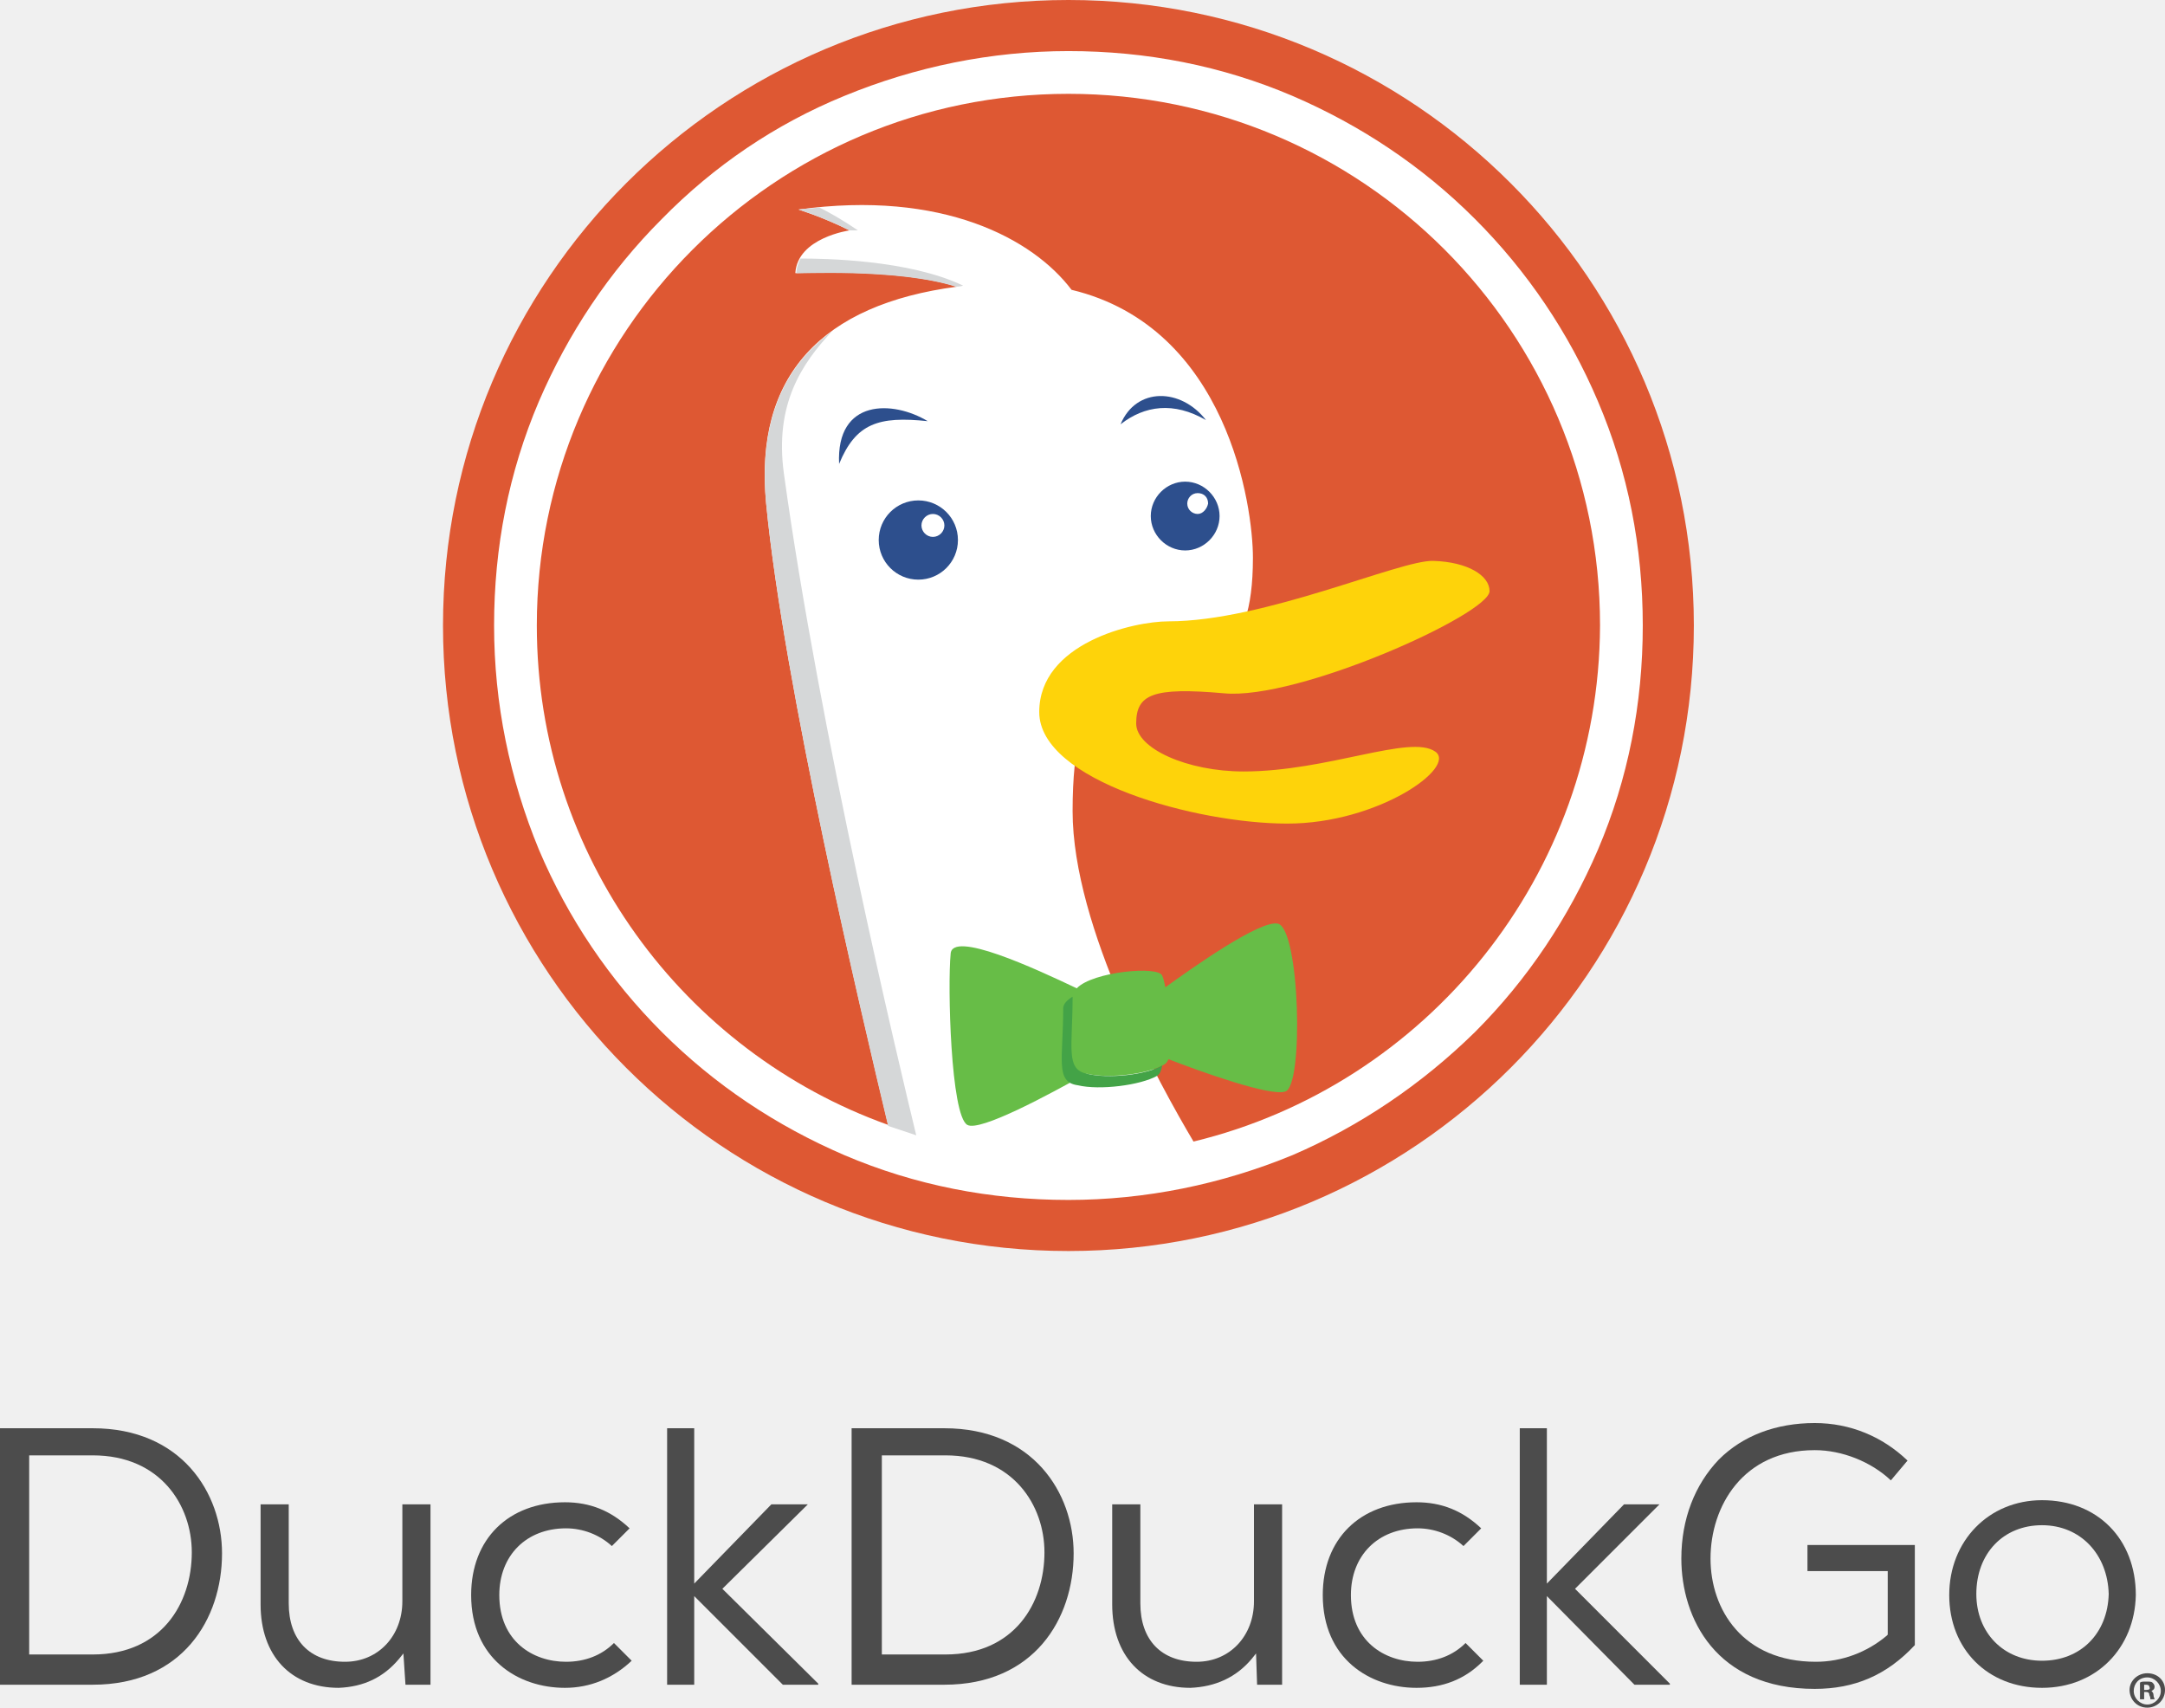
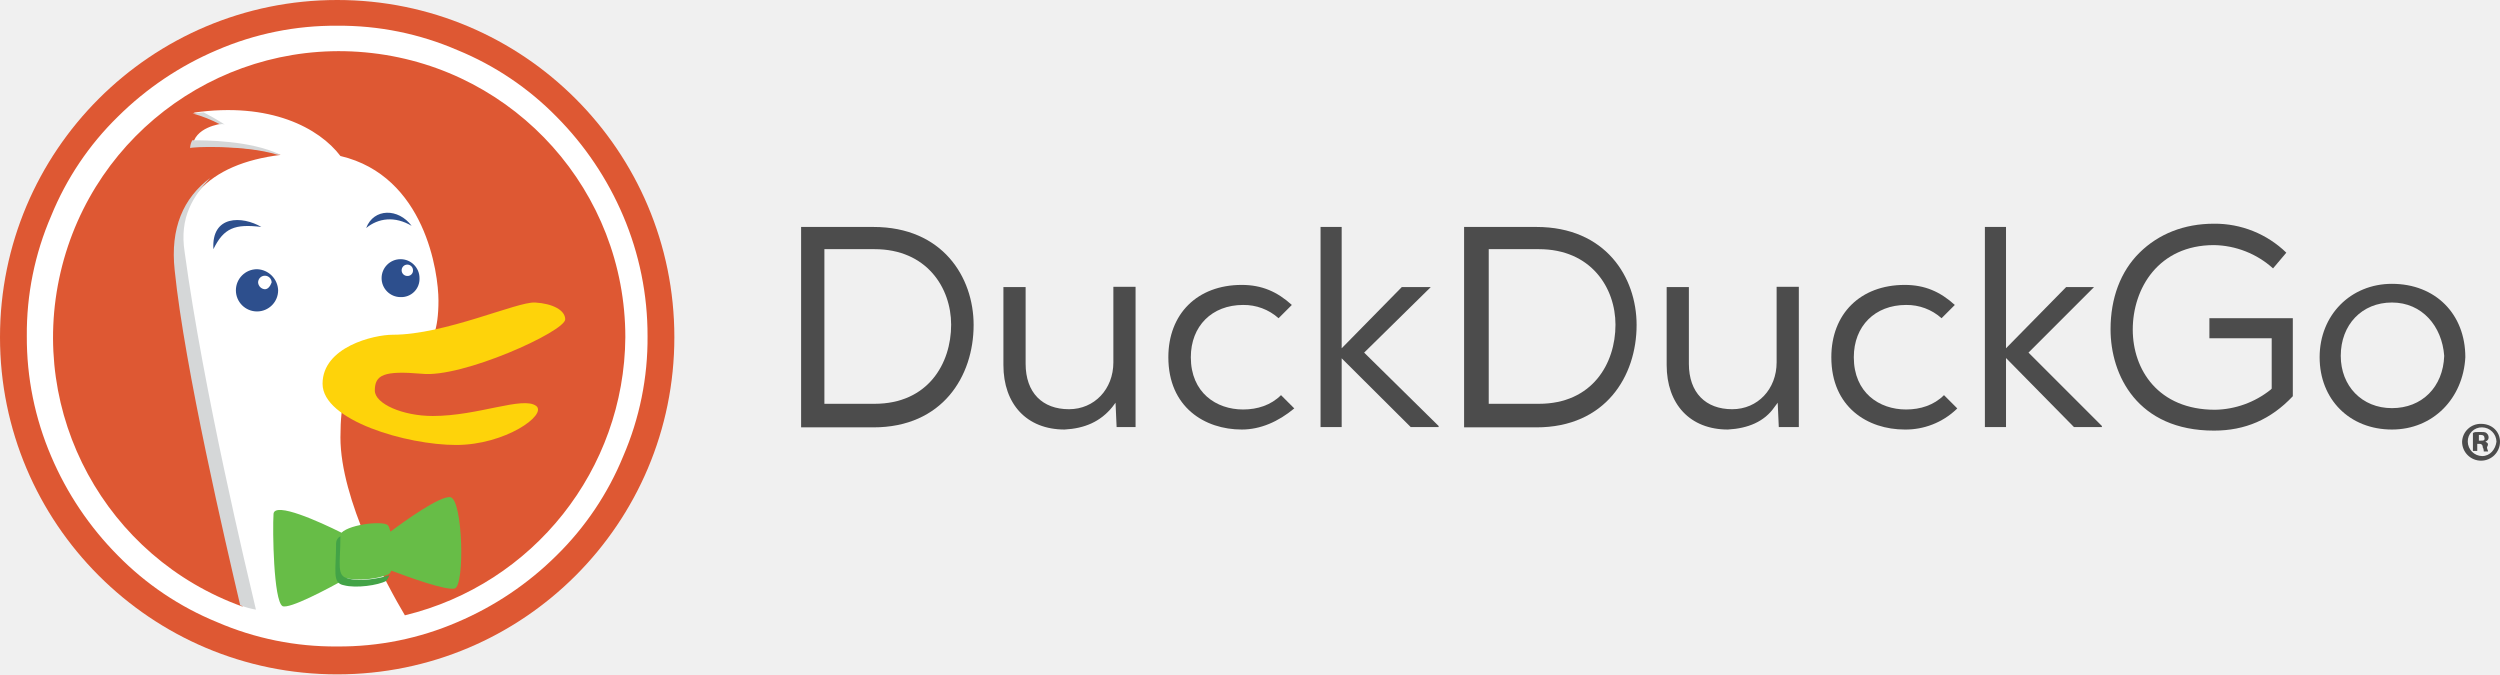
- <svg xmlns="http://www.w3.org/2000/svg" height="231.648" viewBox="0 0 207.7 163.8" width="293.732">
-   <g transform="translate(-24.5 -19)">
-     <circle cx="127" cy="79" fill="#de5833" r="60" />
-     <path d="m177.8 57.5c-2.8-6.6-6.8-12.5-11.8-17.5-5.1-5.1-11-9-17.5-11.8-6.8-2.9-14-4.3-21.5-4.3-7.4 0-14.7 1.5-21.5 4.3-6.6 2.7-12.5 6.7-17.5 11.8-5.1 5.1-9 11-11.8 17.5-2.9 6.8-4.3 14-4.3 21.5 0 7.5 1.5 14.7 4.3 21.5 2.8 6.6 6.8 12.5 11.8 17.5 5.1 5.1 11 9 17.5 11.8 6.8 2.9 14 4.3 21.5 4.3 7.4 0 14.7-1.5 21.5-4.3 6.5-2.8 12.4-6.8 17.5-11.8 5.1-5.1 9-11 11.8-17.5 2.9-6.8 4.3-14 4.3-21.5 0-7.5-1.4-14.7-4.3-21.5zm-38.8 71c-3.2-5.4-11.6-20.5-11.6-31.7 0-25.8 17.3-3.7 17.3-24.3 0-4.9-2.4-22.1-17.4-25.7-3.7-4.9-12.4-9.6-26.2-7.7 0 0 2.3.7 4.9 2 0 0-5 .7-5.2 4.1 0 0 9.9-.5 15.5 1.3-12.9 1.7-19.5 8.5-18.3 20.8 1.7 17.5 9.1 48.7 11.7 59.6-19.6-7-33.7-25.8-33.7-47.9 0-28.1 22.8-51 51-51 28.2 0 51 22.8 51 51-.1 24-16.7 44.1-39 49.5z" fill="#fff" />
-     <path clip-rule="evenodd" d="m124.2 87.3c0-6.6 9-8.7 12.4-8.7 9.2 0 22.2-5.9 25.4-5.8 3.3.1 5.4 1.4 5.4 2.9 0 2.2-18.4 10.5-25.5 9.8-6.8-.6-8.4.1-8.4 2.9 0 2.4 4.9 4.6 10.3 4.6 8.1 0 16-3.6 18.4-1.9 2.1 1.5-5.5 6.9-14.2 6.9-8.7 0-23.8-4.1-23.8-10.7z" fill="#fed30a" fill-rule="evenodd" />
-     <path d="m140.2 59.3c-2.4-3.1-6.7-3.2-8.2.4 2.3-1.8 5.1-2.2 8.2-.4z" fill="#2d4f8d" />
-     <path d="m113.5 59.4c-3.3-2-8.8-2.2-8.5 4.1 1.6-3.9 3.8-4.6 8.5-4.1z" fill="#2d4f8d" />
-     <path d="m138.2 65.2c-1.8 0-3.3 1.5-3.3 3.3 0 1.8 1.5 3.3 3.3 3.3 1.8 0 3.3-1.5 3.3-3.3 0-1.8-1.5-3.3-3.3-3.3zm1.2 3.1c-.5 0-1-.4-1-1 0-.5.4-1 1-1 .6 0 1 .4 1 1-.1.5-.5 1-1 1z" fill="#2d4f8d" />
-     <path d="m112.6 67c-2.1 0-3.8 1.7-3.8 3.8 0 2.1 1.7 3.8 3.8 3.8 2.1 0 3.8-1.7 3.8-3.8 0-2.1-1.7-3.8-3.8-3.8zm1.4 3.5c-.6 0-1.1-.5-1.1-1.1 0-.6.5-1.1 1.1-1.1.6 0 1.1.5 1.1 1.1 0 .6-.5 1.1-1.1 1.1z" fill="#2d4f8d" />
-     <path d="m104.3 50.8c-4.8 3.5-7 8.9-6.3 16.5 1.7 17.5 9.1 48.8 11.7 59.7.9.3 1.8.6 2.7.9-1.6-6.6-9.3-38.8-12.7-63.5-.9-6.6 1.7-10.5 4.6-13.6z" fill="#d5d7d8" />
-     <path d="m116.2 46.5c.4 0 .7-.1.7-.1-5.2-2.5-13.4-2.6-15.6-2.6-.2.4-.4.9-.4 1.4-.1.1 9.6-.5 15.3 1.3z" fill="#d5d7d8" />
-     <path d="m106.8 41.1c-1.6-1.1-2.9-1.8-3.7-2.2-.7.1-1.3.1-2 .2 0 0 2.3.7 4.9 2 0 0-.1 0-.2 0 .7 0 1 0 1 0z" fill="#d5d7d8" />
-     <path d="m147.1 107.6c-1.7-.4-8.3 4.3-10.8 6.1-.1-.5-.2-.9-.3-1.1-.3-1-6.7-.4-8.2 1.2-4-1.9-12-5.6-12.1-3.3-.3 3 0 15.5 1.6 16.4 1.2.7 8-3 11.4-4.9 0 0 0 0 .1 0 2.1.5 6 0 7.4-.9.2-.1.3-.3.4-.5 3.1 1.2 9.8 3.6 11.2 3.1 1.8-.5 1.4-15.6-.7-16.1z" fill="#67bd47" />
-     <path d="m128.8 122c-2.1-.4-1.4-2.5-1.4-7.4 0 0 0 0 0 0-.5.3-.9.7-.9 1.1 0 4.9-.8 7.1 1.4 7.4 2.1.5 6 0 7.6-.9.3-.2.4-.5.5-1-1.5.9-5.2 1.3-7.2.8z" fill="#43a347" />
-     <path d="m24.5 180.6v-24.6h8.9c8.5 0 12.4 6.2 12.4 12 0 6.3-3.8 12.6-12.4 12.6zm2.8-2.9h6.1c6.6 0 9.5-4.9 9.5-9.8 0-4.5-3-9.3-9.5-9.3h-6.1z" fill="#4c4c4c" />
-     <path d="m57 180.9c-4.6 0-7.5-3.1-7.5-8v-9.6h2.7v9.5c0 3.5 2 5.6 5.4 5.6 3.2 0 5.5-2.5 5.5-5.8v-9.3h2.7v17.3h-2.4l-.2-3-.4.5c-1.5 1.8-3.4 2.7-5.8 2.8z" fill="#4c4c4c" />
-     <path d="m78.7 180.9c-4.5 0-9-2.8-9-8.9 0-5.4 3.6-8.9 9-8.9 2.4 0 4.4.8 6.2 2.5l-1.7 1.7c-1.2-1.1-2.8-1.7-4.4-1.7-3.8 0-6.4 2.6-6.4 6.4 0 4.4 3.2 6.4 6.4 6.4 1.8 0 3.4-.6 4.6-1.8l1.7 1.7c-1.8 1.7-4 2.6-6.4 2.6z" fill="#4c4c4c" />
-     <polygon fill="#4c4c4c" points="91.1 180.6 88.5 180.6 88.5 156 91.1 156 91.1 170.9 98.5 163.3 102 163.3 93.8 171.4 103 180.5 103 180.6 99.6 180.6 91.1 172.1" />
-     <path d="m106.2 180.6v-24.6h8.9c8.5 0 12.4 6.2 12.4 12 0 6.3-3.8 12.6-12.4 12.6zm2.9-2.9h6.1c6.6 0 9.5-4.9 9.5-9.8 0-4.5-3-9.3-9.5-9.3h-6.1z" fill="#4c4c4c" />
-     <path d="m138.7 180.9c-4.6 0-7.5-3.1-7.5-8v-9.6h2.7v9.5c0 3.5 2 5.6 5.4 5.6 3.2 0 5.5-2.5 5.5-5.8v-9.3h2.7v17.3h-2.4l-.1-3-.4.5c-1.5 1.8-3.5 2.7-5.9 2.8z" fill="#4c4c4c" />
-     <path d="m160.4 180.9c-4.5 0-9-2.8-9-8.9 0-5.4 3.6-8.9 9-8.9 2.4 0 4.4.8 6.2 2.5l-1.7 1.7c-1.2-1.1-2.8-1.7-4.4-1.7-3.8 0-6.4 2.6-6.4 6.4 0 4.4 3.2 6.4 6.4 6.4 1.8 0 3.4-.6 4.6-1.8l1.7 1.7-.1.1v0c-1.7 1.7-3.8 2.5-6.3 2.5z" fill="#4c4c4c" />
-     <polygon fill="#4c4c4c" points="172.9 180.6 170.3 180.6 170.3 156 172.9 156 172.9 170.9 180.3 163.3 183.7 163.3 175.6 171.4 184.7 180.5 184.7 180.6 181.3 180.6 172.9 172.1" />
-     <path d="m198.6 181c-9.5 0-12.8-6.8-12.8-12.5 0-3.8 1.3-7.1 3.6-9.5 2.3-2.3 5.5-3.5 9.2-3.5 3.4 0 6.5 1.3 8.9 3.6l-1.6 1.9c-1.9-1.8-4.7-2.9-7.3-2.9-6.9 0-10 5.4-10 10.4 0 4.9 3.1 9.9 10.1 9.9 2.5 0 4.9-.9 6.8-2.5l.1-.1v-6.1h-7.7v-2.5h10.3v9.6c-2.7 2.9-5.8 4.2-9.6 4.2z" fill="#4c4c4c" />
-     <path d="m220.4 180.9c-5.2 0-8.9-3.7-8.9-8.9 0-5.2 3.8-9.1 8.9-9.1 5.3 0 9 3.7 9 9.1-.1 5.1-3.8 8.9-9 8.9zm0-15.6c-3.7 0-6.3 2.7-6.3 6.6 0 3.7 2.6 6.4 6.3 6.4 3.7 0 6.3-2.6 6.4-6.4-.1-3.8-2.7-6.6-6.4-6.6z" fill="#4c4c4c" />
-     <path d="m230.9 181.2v0c .2-.1.3-.2.3-.4 0-.2-.1-.3-.2-.4-.1-.1-.3-.1-.6-.1-.3 0-.5 0-.6.1v1.6h.4v-.7h.2c.2 0 .3.1.3.3.1.2.1.3.1.4h.4c0-.1-.1-.2-.1-.4 0-.2-.1-.3-.2-.4zm-.5-.1h-.2v-.5c0 0 .1 0 .2 0 .2 0 .3.1.3.2.1.2 0 .3-.3.3z" fill="#4c4c4c" />
-     <path d="m230.5 179.5c-.9 0-1.7.7-1.7 1.6 0 .9.7 1.7 1.7 1.7.9 0 1.7-.7 1.7-1.7 0-.9-.7-1.6-1.7-1.6zm0 3c-.7 0-1.3-.6-1.3-1.3 0-.7.5-1.3 1.3-1.3.7 0 1.3.6 1.3 1.3 0 .7-.6 1.3-1.3 1.3z" fill="#4c4c4c" />
-   </g>
+ <svg xmlns="http://www.w3.org/2000/svg" width="923.1" height="249" viewBox="0 0 923.1 249">
+   <defs>
+     <style>.a{fill:#de5833;}.b{fill:#fff;}.c{fill:#fed30a;fill-rule:evenodd;}.d{fill:#2d4f8d;}.e{fill:#d5d7d8;}.f{fill:#67bd47;}.g{fill:#43a347;}.h{fill:#4c4c4c;}</style>
+   </defs>
+   <circle class="a" cx="124.5" cy="124.5" r="124.5" />
+   <path class="b" d="M230.1,79.7a116.77,116.77,0,0,0-24.6-36.6,109.33,109.33,0,0,0-36.6-24.6,109.52,109.52,0,0,0-44.4-9,109.83,109.83,0,0,0-44.4,9A116.77,116.77,0,0,0,43.5,43.1,108.34,108.34,0,0,0,18.9,79.7a109.52,109.52,0,0,0-9,44.4,111.21,111.21,0,0,0,9,44.4,116.77,116.77,0,0,0,24.6,36.6,109.33,109.33,0,0,0,36.6,24.6,109.52,109.52,0,0,0,44.4,9,109.83,109.83,0,0,0,44.4-9,116.77,116.77,0,0,0,36.6-24.6,109.33,109.33,0,0,0,24.6-36.6,109.52,109.52,0,0,0,9-44.4A112.61,112.61,0,0,0,230.1,79.7ZM149.5,227.2c-6.6-11.1-23.8-42.7-23.8-65.7,0-53.4,36.2-7.8,36.2-50.5,0-10.3-4.9-46-36.2-53.4-7.8-10.3-25.9-20.1-54.2-16a49,49,0,0,1,10.3,4.1s-10.3,1.2-10.7,8.6c0,0,20.5-1.2,32.5,2.9-26.7,3.3-40.7,17.3-38.2,43.1C69.1,136.5,84.3,201.4,89.6,224a105.65,105.65,0,1,1,141.3-99.5,106.5,106.5,0,0,1-81.4,102.7Z" transform="translate(0 0)" />
+   <path class="c" d="M119.1,141.7c0-13.6,18.9-18.1,25.9-18.1,19.3,0,46-12.3,52.6-11.9s11.1,2.9,11.1,6.2c0,4.5-38.2,21.8-53,20.1-14-1.2-17.3.4-17.3,6.2,0,4.9,10.3,9.4,21.4,9.4,16.8,0,33.3-7.4,38.2-3.7,4.1,3.3-11.5,14.4-29.6,14.4s-49.3-9-49.3-22.6Z" transform="translate(0 0)" />
+   <path class="d" d="M152,83.4c-4.9-6.6-14-6.6-16.8.8C139.7,80.5,145.8,79.7,152,83.4Z" transform="translate(0 0)" />
+   <path class="d" d="M96.5,83.8c-7-4.1-18.5-4.5-17.7,8.2C82.6,84.2,86.7,82.6,96.5,83.8Z" transform="translate(0 0)" />
+   <path class="d" d="M147.9,95.7a7,7,0,0,0,0,14,6.72,6.72,0,0,0,7-7A7,7,0,0,0,147.9,95.7Zm2.5,6.2a2.1,2.1,0,1,1,2.1-2.1A2,2,0,0,1,150.4,101.9Z" transform="translate(0 0)" />
+   <path class="d" d="M94.9,99.4a7.8,7.8,0,1,0,7.8,7.8A8.08,8.08,0,0,0,94.9,99.4Zm2.9,7.4a2.69,2.69,0,0,1-2.5-2.5,2.5,2.5,0,0,1,5,0C99.8,105.6,99,106.8,97.8,106.8Z" transform="translate(0 0)" />
+   <path class="e" d="M77.6,65.7c-9.9,7.4-14.8,18.5-13.1,34.1C68.2,136,83.4,200.9,88.7,223.5a31.36,31.36,0,0,0,5.8,1.6c-3.3-14-19.3-80.5-26.3-131.9-2.1-13.1,3.3-20.9,9.4-27.5Z" transform="translate(0 0)" />
+   <path class="e" d="M102.3,57.1h1.2C92.4,51.8,75.6,51.8,71,51.8a5.87,5.87,0,0,0-.8,2.9C70.2,54.2,90.4,53.4,102.3,57.1Z" transform="translate(0 0)" />
+   <path class="e" d="M83,46c-3.3-2.1-6.2-3.7-7.8-4.5-1.2,0-2.9.4-4.1.4A49,49,0,0,1,81.4,46H81A2.77,2.77,0,0,1,83,46Z" transform="translate(0 0)" />
+   <path class="f" d="M166.4,183.6c-3.7-.8-17.3,9-22.2,12.7-.4-.8-.4-1.6-.8-2.1-.8-2.1-14-.8-17.3,2.5-8.2-4.1-24.6-11.5-25.1-7-.4,6.2,0,32,3.3,34.1,2.5,1.2,16.4-6.2,23.8-10.3,4.5,1.2,12.7,0,15.6-1.6a3.08,3.08,0,0,0,.8-1.2c6.6,2.5,20.1,7.4,23.4,6.6,3.8-1.2,3-32.4-1.5-33.7Z" transform="translate(0 0)" />
+   <path class="g" d="M128.6,213.6c-4.5-.8-2.9-5.3-2.9-15.6a2.91,2.91,0,0,0-1.6,2.5c0,10.3-1.6,14.8,2.9,15.6,4.5,1.2,12.7,0,15.6-1.6a7.77,7.77,0,0,0,1.2-2.1c-3.7,1.2-11.1,2.5-15.2,1.2Z" transform="translate(0 0)" />
+   <path class="h" d="M295.8,157.7V83.8h26.7c25.5,0,37,18.5,37,36.2,0,18.9-11.5,37.8-37,37.8H295.8Zm8.6-8.6h18.5c19.7,0,28.3-14.8,28.3-29.2,0-13.6-9-27.9-28.3-27.9H304.4Z" transform="translate(0 0)" />
+   <path class="h" d="M393.1,158.6c-14,0-22.6-9.4-22.6-23.8V106h8.2v28.3c0,10.7,6.2,16.8,16,16.8,9.4,0,16.4-7.4,16.4-17.3V105.9h8.2v51.8h-7l-.4-9-1.2,1.6c-4.4,5.4-10.2,7.9-17.6,8.3Z" transform="translate(0 0)" />
+   <path class="h" d="M458.5,158.6c-13.6,0-27.1-8.2-27.1-26.7,0-16,10.7-26.7,27.1-26.7,7.4,0,13.1,2.5,18.5,7.4l-4.9,4.9a19.23,19.23,0,0,0-13.1-4.9c-11.5,0-19.3,7.8-19.3,19.3,0,13.1,9.4,19.3,19.3,19.3,5.3,0,10.3-1.6,14-5.3l4.9,4.9c-5.9,4.9-12.5,7.8-19.4,7.8Z" transform="translate(0 0)" />
+   <path class="h" d="M495.4,157.7h-7.8V83.8h7.8v44.8L517.6,106h10.7l-24.6,24.2,27.5,27.1v.4H520.9l-25.5-25.4Z" transform="translate(0 0)" />
+   <path class="h" d="M540.6,157.7V83.8h26.7c25.5,0,37,18.5,37,36.2,0,18.9-11.5,37.8-37,37.8H540.6Zm9.1-8.6h18.5c19.7,0,28.3-14.8,28.3-29.2,0-13.6-9-27.9-28.3-27.9H549.7Z" transform="translate(0 0)" />
+   <path class="h" d="M638,158.6c-14,0-22.6-9.4-22.6-23.8V106h8.2v28.3c0,10.7,6.2,16.8,16,16.8,9.4,0,16.4-7.4,16.4-17.3V105.9h8.2v51.8h-7.4l-.4-9-1.2,1.6c-3.7,5.4-9.8,7.9-17.2,8.3Z" transform="translate(0 0)" />
+   <path class="h" d="M703.3,158.6c-13.6,0-27.1-8.2-27.1-26.7,0-16,10.7-26.7,27.1-26.7,7.4,0,13.1,2.5,18.5,7.4l-4.9,4.9a19.23,19.23,0,0,0-13.1-4.9c-11.5,0-19.3,7.8-19.3,19.3,0,13.1,9.4,19.3,19.3,19.3,5.3,0,10.3-1.6,14-5.3l4.9,4.9-.4.4a27.18,27.18,0,0,1-19,7.4Z" transform="translate(0 0)" />
+   <path class="h" d="M740.7,157.7h-7.8V83.8h7.8v44.8L762.9,106h10.3L749,130.2l27.1,27.1v.4H765.8l-25.1-25.5Z" transform="translate(0 0)" />
+   <path class="h" d="M817.5,159c-28.3,0-38.2-20.5-38.2-37.4,0-11.5,3.7-21.4,10.7-28.3s16.4-10.7,27.5-10.7a37.82,37.82,0,0,1,26.7,10.7l-4.9,5.8a33.38,33.38,0,0,0-21.8-8.6c-20.5,0-30,16-30,31.2,0,14.8,9.4,29.6,30.4,29.6a33.82,33.82,0,0,0,20.5-7.4l.4-.4V124.9h-23v-7.4h30.8v28.8c-8.1,8.6-17.6,12.7-29.1,12.7Z" transform="translate(0 0)" />
+   <path class="h" d="M883.2,158.6c-15.6,0-26.7-11.1-26.7-26.7s11.5-27.1,26.7-27.1c16,0,27.1,11.1,27.1,27.1C909.5,147.1,898.4,158.6,883.2,158.6Zm0-46.9c-11.1,0-18.9,8.2-18.9,19.7,0,11.1,7.8,19.3,18.9,19.3s18.9-7.8,19.3-19.3C901.7,120.4,894.3,111.7,883.2,111.7Z" transform="translate(0 0)" />
+   <path class="h" d="M917.7,163.1c.8-.4,1.2-.8,1.2-1.6a2.08,2.08,0,0,0-.8-1.6c-.4-.4-1.2-.4-2.5-.4s-2.1,0-2.5.4v6.6h1.6v-2.6h.8a1.06,1.06,0,0,1,1.2,1.2,3,3,0,0,1,.4,1.6h1.6c0-.4-.4-.8-.4-1.6.7-1.2.3-1.6-.6-2Zm-1.6-.4h-.8v-2.1h.8c.8,0,1.2.4,1.2.8C917.7,162.7,916.9,162.7,916.1,162.7Z" transform="translate(0 0)" />
+   <path class="h" d="M916.1,156.5a6.88,6.88,0,0,0-7,6.6,7,7,0,1,0,14,0C923.1,159.4,920.2,156.5,916.1,156.5Zm.4,11.9a5.4,5.4,0,0,1-5.3-5.3,5.15,5.15,0,0,1,5.3-5.3,5.4,5.4,0,0,1,5.3,5.3C921.4,166,919.4,168.4,916.5,168.4Z" transform="translate(0 0)" />
</svg>
